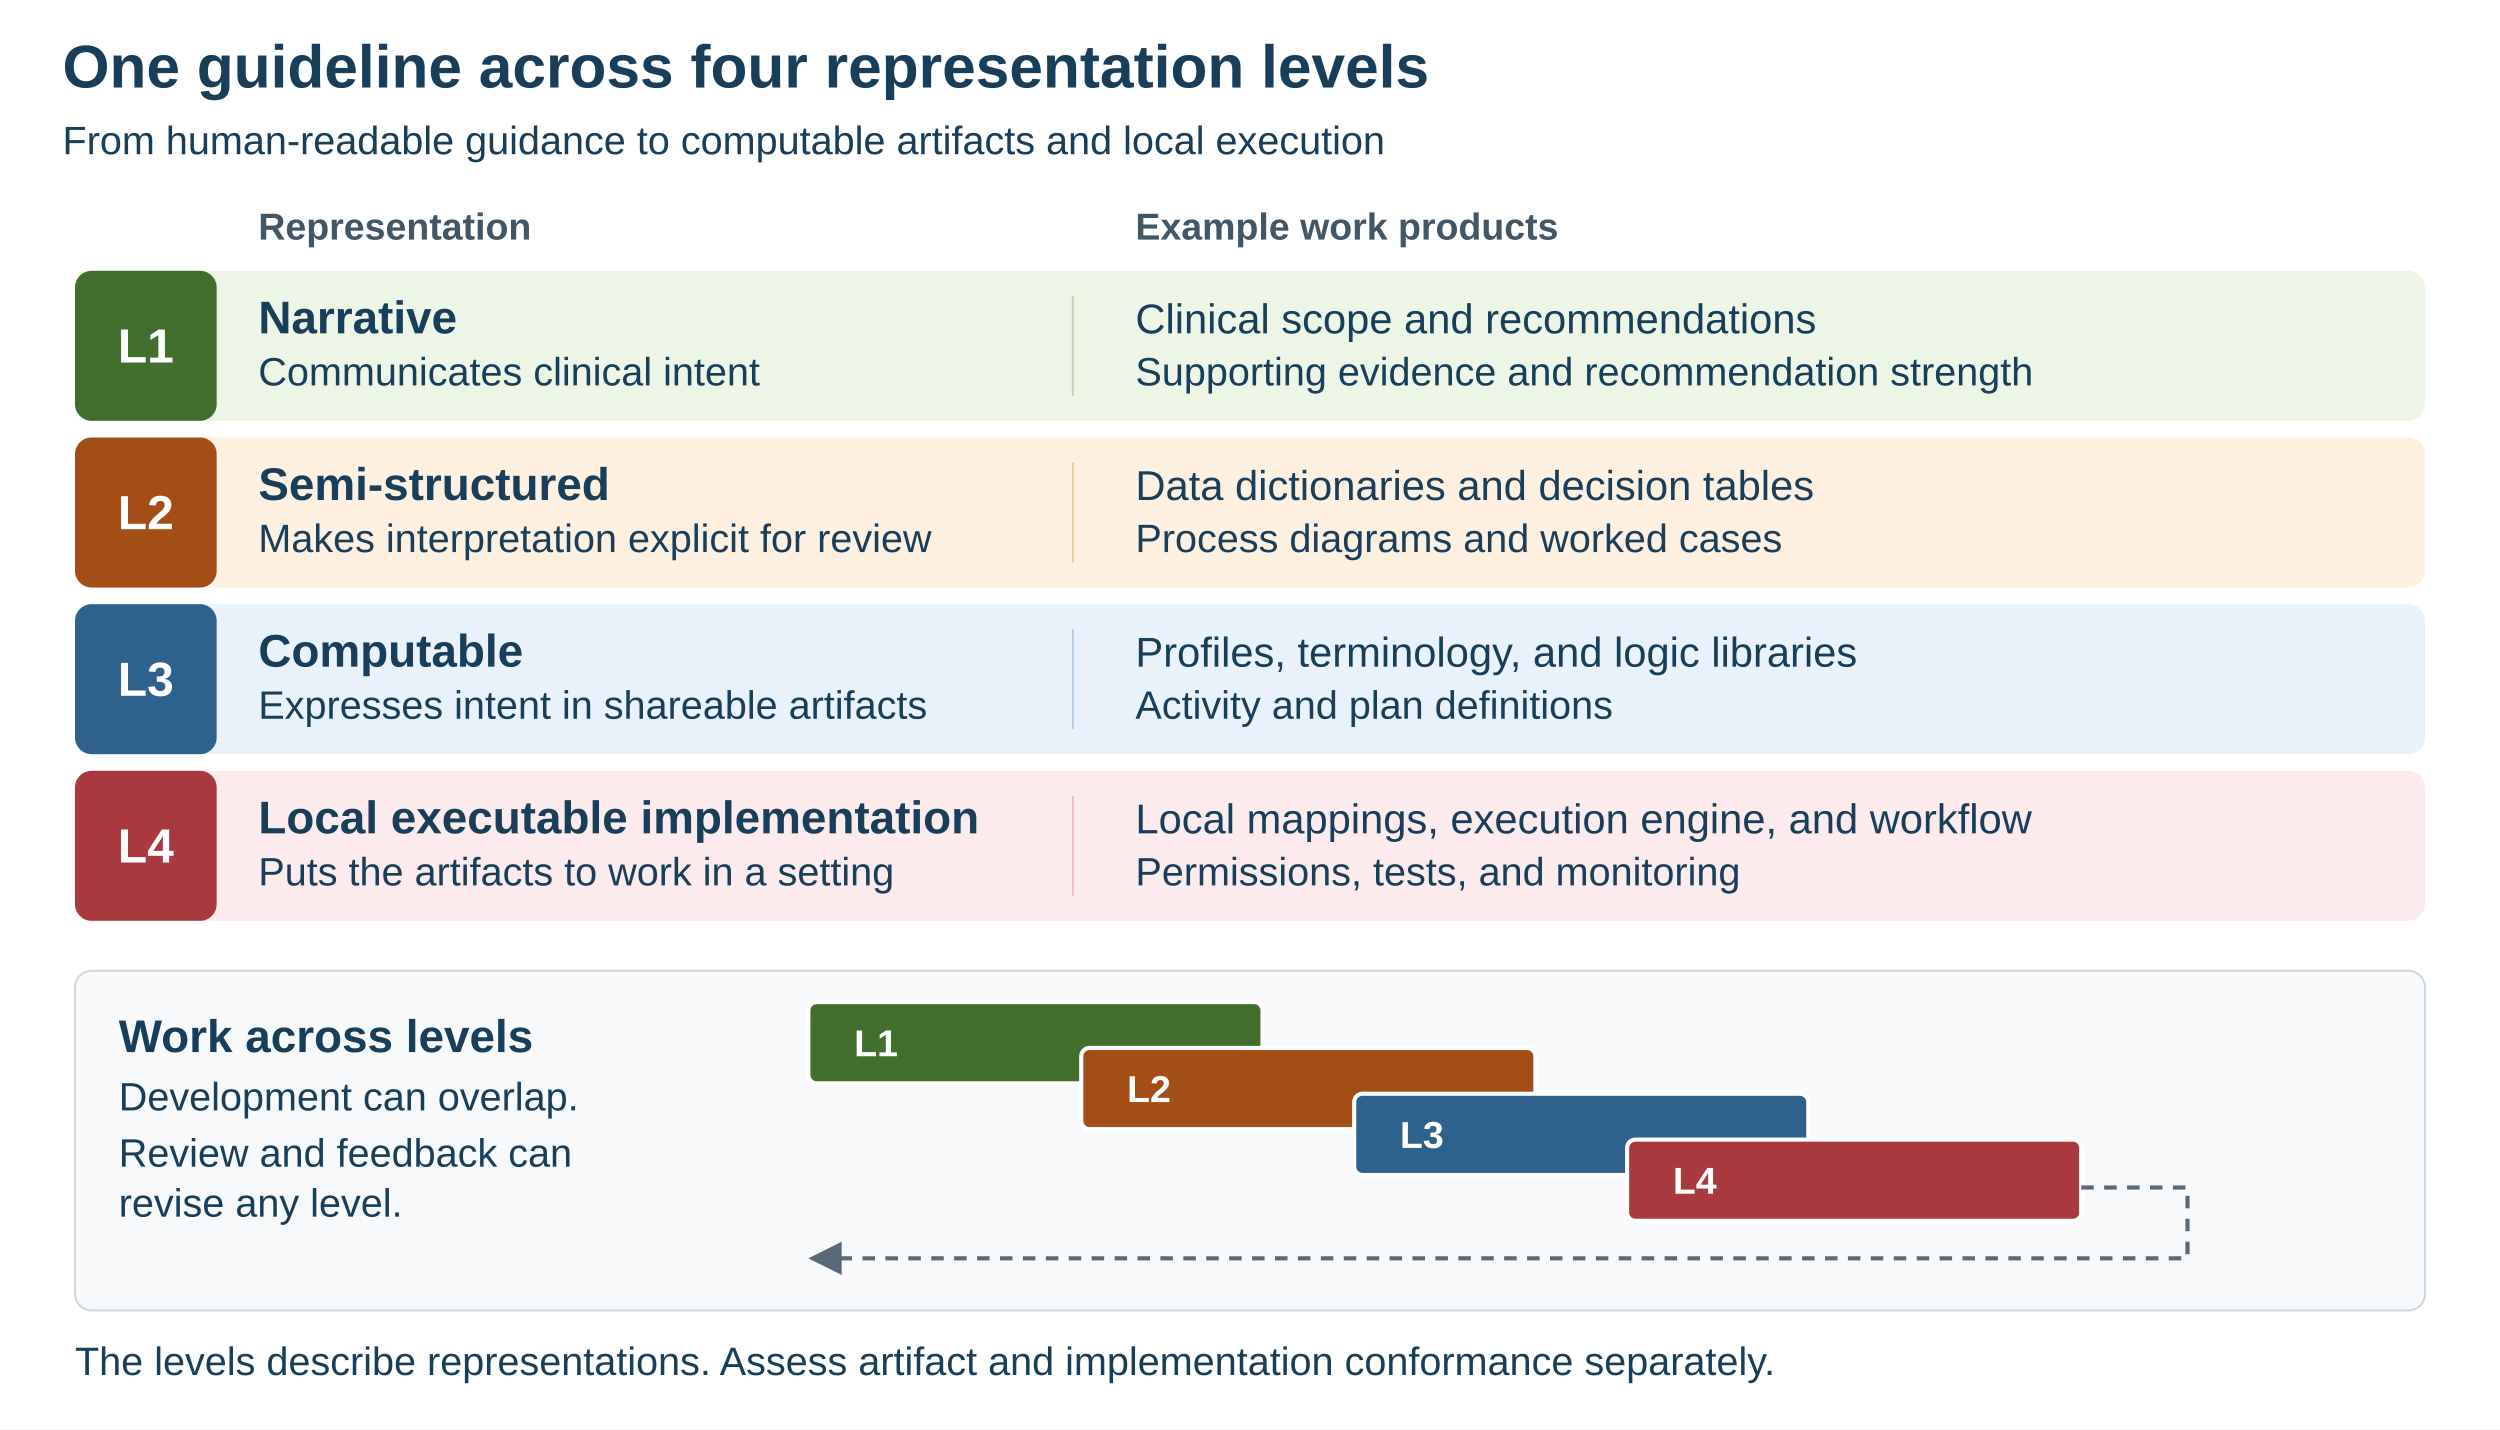
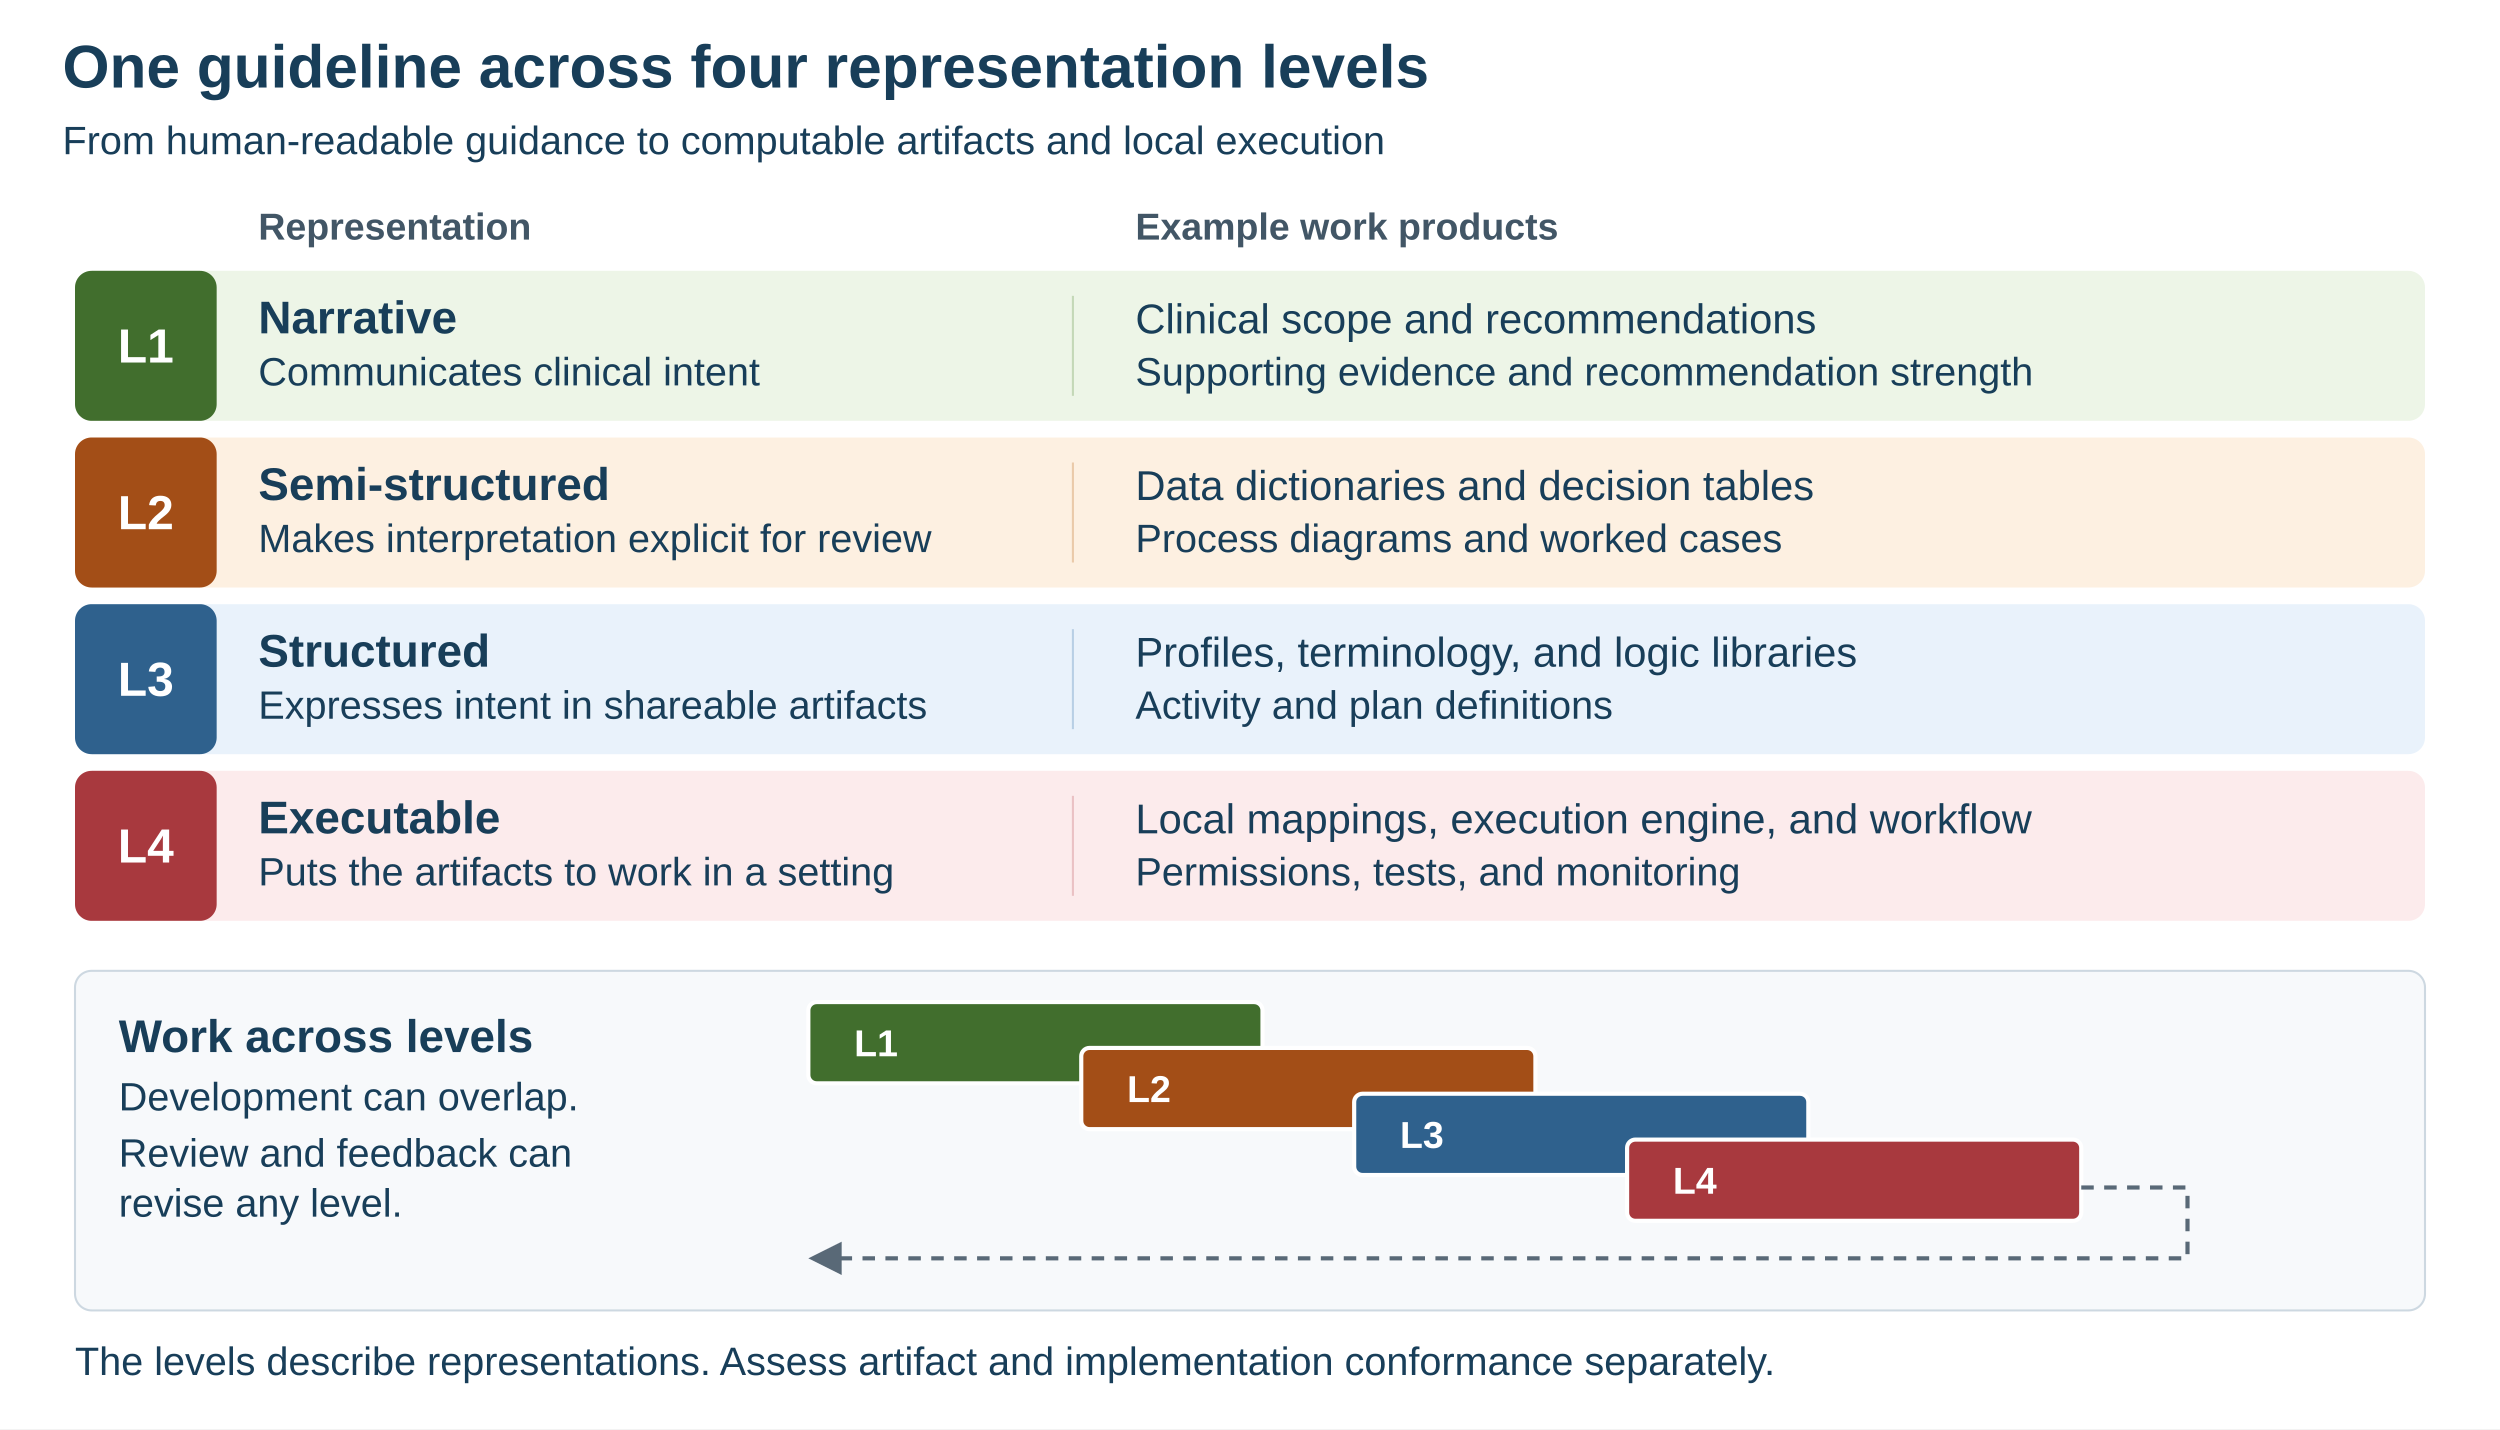
<svg xmlns="http://www.w3.org/2000/svg" viewBox="0 0 1200 686" role="img" aria-labelledby="title description">
  <defs>
    <marker id="feedback-arrow" markerWidth="8" markerHeight="8" refX="7" refY="4" orient="auto">
      <path d="M0 0L8 4 0 8Z" fill="#596977" />
    </marker>
  </defs>
  <rect width="1200" height="686" fill="#fff" />
  <g font-family="Arial, Helvetica, sans-serif" fill="#183e59">
    <g id="heading">
      <text x="30" y="42" text-anchor="start" font-size="29" fill="#183e59" font-weight="700">One guideline across four representation levels</text>
      <text x="30" y="74" font-size="19">From human-readable guidance to computable artifacts and local execution</text>
      <text x="124" y="115" font-size="18" font-weight="700" fill="#425666">Representation</text>
      <text x="545" y="115" font-size="18" font-weight="700" fill="#425666">Example work products</text>
    </g>
    <g id="l1-narrative">
      <rect x="36" y="130" width="1128" height="72" rx="8" fill="#edf5e7" />
      <rect x="36" y="130" width="68" height="72" rx="8" fill="#416e2d" />
      <text x="70" y="174" text-anchor="middle" font-size="23" font-weight="700" fill="#fff">L1</text>
      <text x="124" y="160" font-size="22" font-weight="700">Narrative</text>
      <text x="124" y="185" font-size="19">Communicates clinical intent</text>
      <path d="M515 142V190" stroke="#c4d8b7" />
      <text x="545" y="160" font-size="20">Clinical scope and recommendations</text>
      <text x="545" y="185" font-size="19">Supporting evidence and recommendation strength</text>
    </g>
    <g id="l2-semi-structured">
      <rect x="36" y="210" width="1128" height="72" rx="8" fill="#fdf0e1" />
      <rect x="36" y="210" width="68" height="72" rx="8" fill="#a34e17" />
      <text x="70" y="254" text-anchor="middle" font-size="23" font-weight="700" fill="#fff">L2</text>
      <text x="124" y="240" font-size="22" font-weight="700">Semi-structured</text>
      <text x="124" y="265" font-size="19">Makes interpretation explicit for review</text>
      <path d="M515 222V270" stroke="#eacaa9" />
      <text x="545" y="240" font-size="20">Data dictionaries and decision tables</text>
      <text x="545" y="265" font-size="19">Process diagrams and worked cases</text>
    </g>
    <g id="l3-computable">
      <rect x="36" y="290" width="1128" height="72" rx="8" fill="#e9f2fb" />
      <rect x="36" y="290" width="68" height="72" rx="8" fill="#2f618d" />
      <text x="70" y="334" text-anchor="middle" font-size="23" font-weight="700" fill="#fff">L3</text>
-       <text x="124" y="320" font-size="22" font-weight="700">Computable</text>
+       <text x="124" y="320" font-size="22" font-weight="700">Structured</text>
      <text x="124" y="345" font-size="19">Expresses intent in shareable artifacts</text>
      <path d="M515 302V350" stroke="#b8cfe5" />
      <text x="545" y="320" font-size="20">Profiles, terminology, and logic libraries</text>
      <text x="545" y="345" font-size="19">Activity and plan definitions</text>
    </g>
    <g id="l4-local-implementation">
      <rect x="36" y="370" width="1128" height="72" rx="8" fill="#fcebec" />
      <rect x="36" y="370" width="68" height="72" rx="8" fill="#a8393e" />
      <text x="70" y="414" text-anchor="middle" font-size="23" font-weight="700" fill="#fff">L4</text>
-       <text x="124" y="400" font-size="22" font-weight="700">Local executable implementation</text>
+       <text x="124" y="400" font-size="22" font-weight="700">Executable</text>
      <text x="124" y="425" font-size="19">Puts the artifacts to work in a setting</text>
      <path d="M515 382V430" stroke="#eac1c4" />
      <text x="545" y="400" font-size="20">Local mappings, execution engine, and workflow</text>
      <text x="545" y="425" font-size="19">Permissions, tests, and monitoring</text>
    </g>
    <g id="overlapping-development">
      <rect x="36" y="466" width="1128" height="163" rx="8" fill="#f7f9fb" stroke="#cdd8e1" />
      <text x="57" y="505" font-size="22" font-weight="700">Work across levels</text>
      <text x="57" y="533" font-size="19">Development can overlap.</text>
      <text x="57" y="560" font-size="19">Review and feedback can</text>
      <text x="57" y="584" font-size="19">revise any level.</text>
      <g id="overlapping-representations" font-size="18" font-weight="700" fill="#fff">
        <rect x="388" y="481" width="218" height="39" rx="4" fill="#416e2d" stroke="#fff" stroke-width="2" />
        <text x="410" y="507">L1</text>
        <rect x="519" y="503" width="218" height="39" rx="4" fill="#a34e17" stroke="#fff" stroke-width="2" />
        <text x="541" y="529">L2</text>
        <rect x="650" y="525" width="218" height="39" rx="4" fill="#2f618d" stroke="#fff" stroke-width="2" />
        <text x="672" y="551">L3</text>
        <rect x="781" y="547" width="218" height="39" rx="4" fill="#a8393e" stroke="#fff" stroke-width="2" />
        <text x="803" y="573">L4</text>
      </g>
      <path d="M999 570H1050V604H390" fill="none" stroke="#596977" stroke-width="2" stroke-dasharray="6 5" marker-end="url(#feedback-arrow)" />
    </g>
    <text x="36" y="660" font-size="19">The levels describe representations. Assess artifact and implementation conformance separately.</text>
  </g>
</svg>
